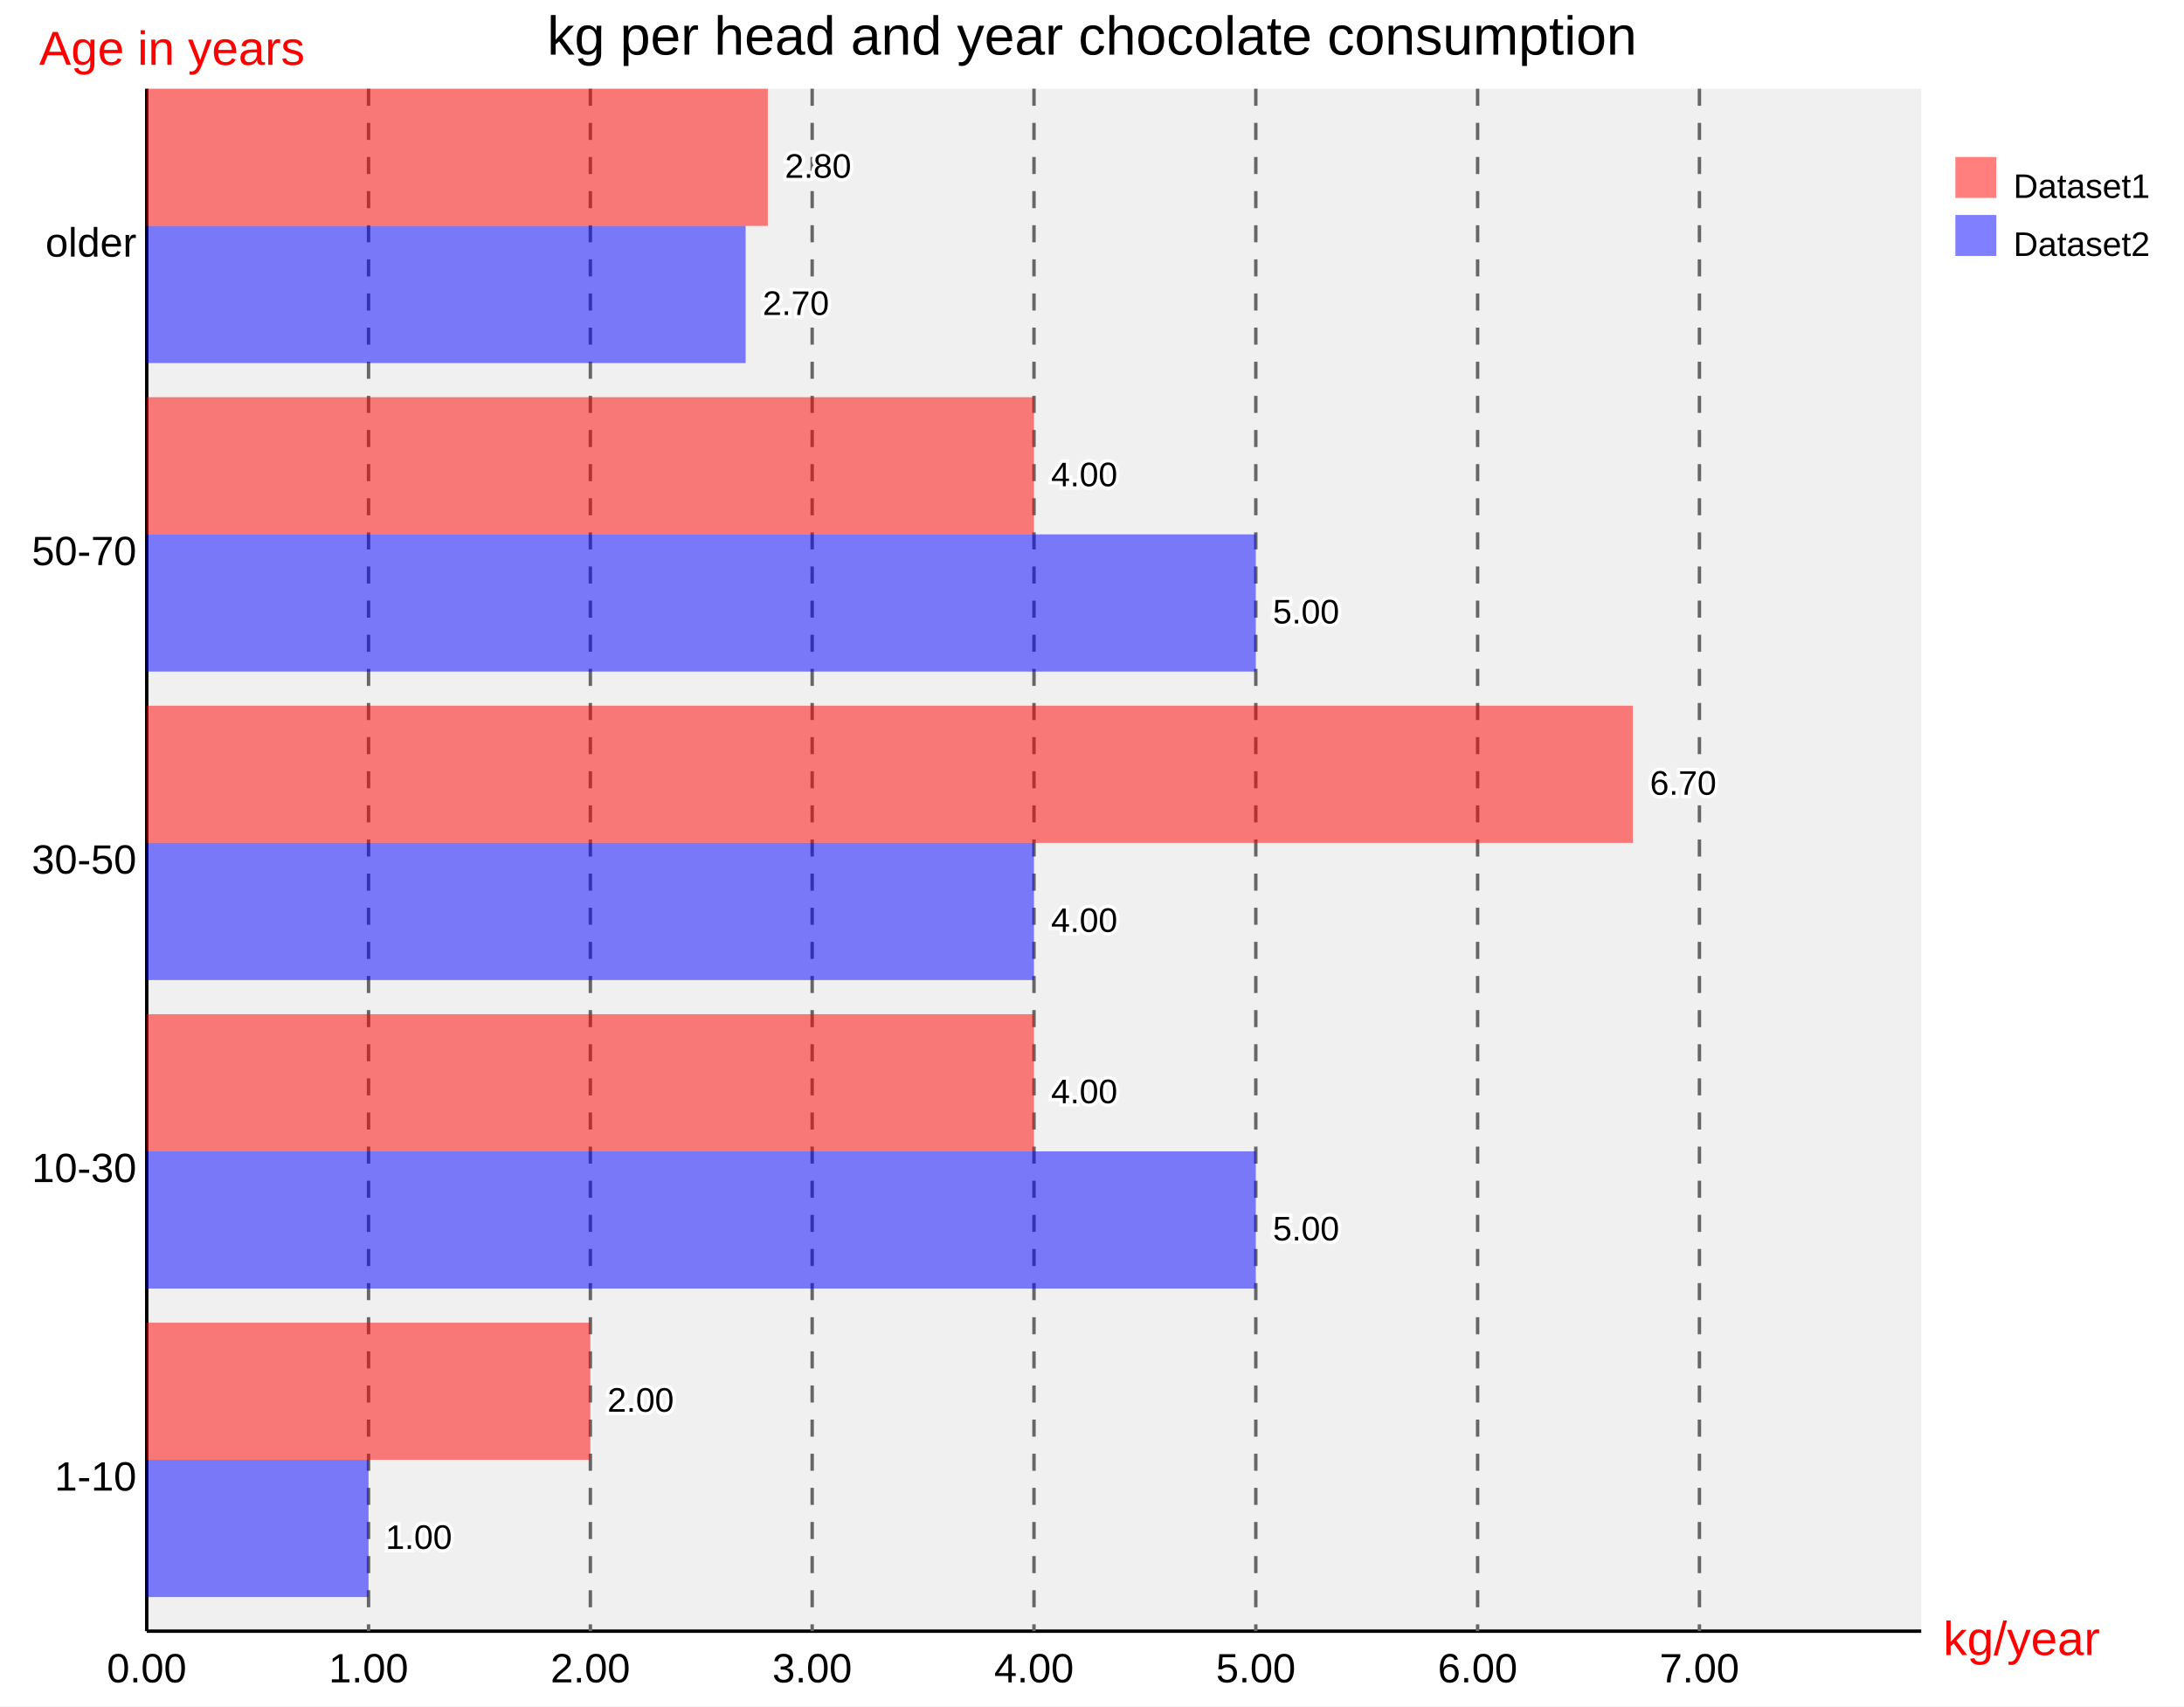
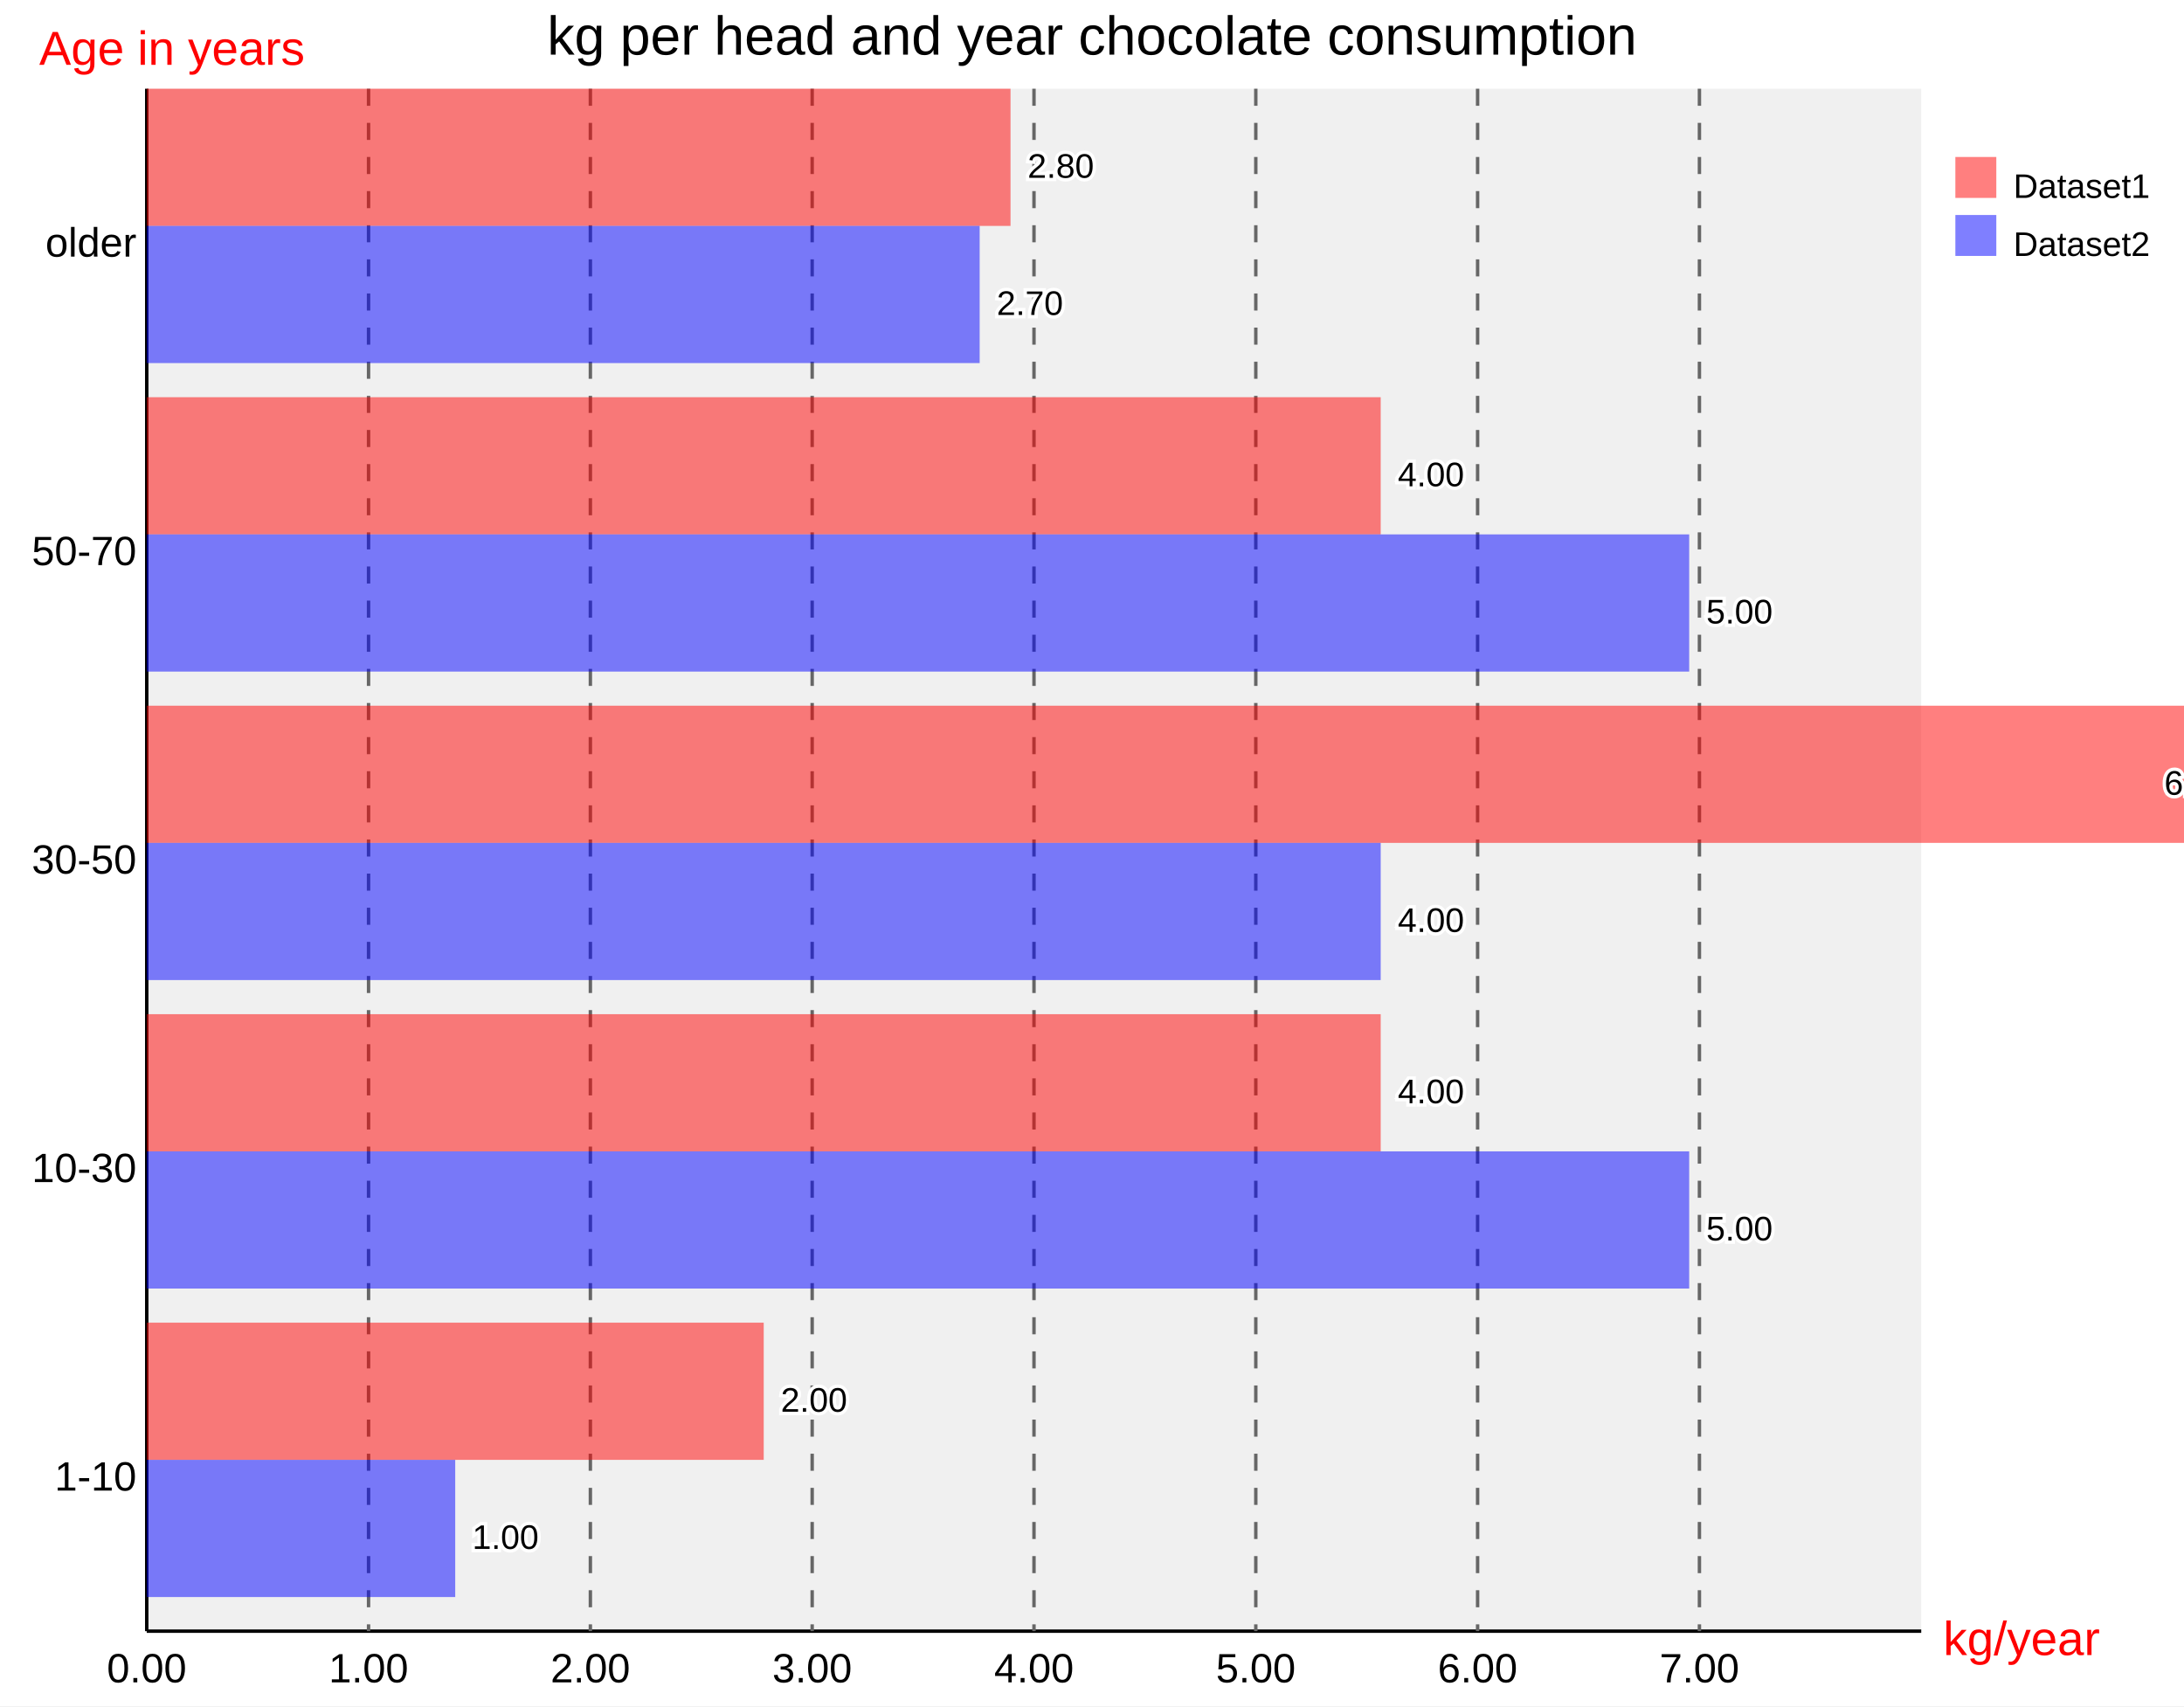
<svg xmlns="http://www.w3.org/2000/svg" width="640" height="500" viewBox="0 0 640 500">
  <defs />
  <rect width="640" height="500" x="0" y="0" class="svgBackground" style="fill:#ffffff;" />
  <g transform="translate( 43.0 26 )">
    <rect x="0" y="0" width="520.0" height="452" class="graphBackground" style="fill:#f0f0f0;" />
    <path d="M 0 0 v452" class="axis" id="xAxis" style="stroke: #000000; stroke-width: 1px;" />
    <path d="M 0 452 h520.0" class="axis" id="yAxis" style="stroke: #000000; stroke-width: 1px;" />
    <text class="xAxisLabels" x="0.0" y="467" style="text-anchor: middle; fill: #000000; font-size: 12px; font-family: &quot;Arial&quot;, sans-serif; font-weight: normal;text-anchor: middle">0.00</text>
    <text class="xAxisLabels" x="65.0" y="467" style="text-anchor: middle; fill: #000000; font-size: 12px; font-family: &quot;Arial&quot;, sans-serif; font-weight: normal;text-anchor: middle">1.00</text>
    <path d="M65.0 0 v452" class="guideLines" style="stroke: #666666; stroke-width: 1px; stroke-dasharray: 5 5;" />
    <text class="xAxisLabels" x="130.0" y="467" style="text-anchor: middle; fill: #000000; font-size: 12px; font-family: &quot;Arial&quot;, sans-serif; font-weight: normal;text-anchor: middle">2.00</text>
    <path d="M130.0 0 v452" class="guideLines" style="stroke: #666666; stroke-width: 1px; stroke-dasharray: 5 5;" />
    <text class="xAxisLabels" x="195.0" y="467" style="text-anchor: middle; fill: #000000; font-size: 12px; font-family: &quot;Arial&quot;, sans-serif; font-weight: normal;text-anchor: middle">3.00</text>
    <path d="M195.0 0 v452" class="guideLines" style="stroke: #666666; stroke-width: 1px; stroke-dasharray: 5 5;" />
    <text class="xAxisLabels" x="260.0" y="467" style="text-anchor: middle; fill: #000000; font-size: 12px; font-family: &quot;Arial&quot;, sans-serif; font-weight: normal;text-anchor: middle">4.00</text>
    <path d="M260.0 0 v452" class="guideLines" style="stroke: #666666; stroke-width: 1px; stroke-dasharray: 5 5;" />
    <text class="xAxisLabels" x="325.0" y="467" style="text-anchor: middle; fill: #000000; font-size: 12px; font-family: &quot;Arial&quot;, sans-serif; font-weight: normal;text-anchor: middle">5.00</text>
    <path d="M325.0 0 v452" class="guideLines" style="stroke: #666666; stroke-width: 1px; stroke-dasharray: 5 5;" />
    <text class="xAxisLabels" x="390.0" y="467" style="text-anchor: middle; fill: #000000; font-size: 12px; font-family: &quot;Arial&quot;, sans-serif; font-weight: normal;text-anchor: middle">6.00</text>
    <path d="M390.0 0 v452" class="guideLines" style="stroke: #666666; stroke-width: 1px; stroke-dasharray: 5 5;" />
    <text class="xAxisLabels" x="455.0" y="467" style="text-anchor: middle; fill: #000000; font-size: 12px; font-family: &quot;Arial&quot;, sans-serif; font-weight: normal;text-anchor: middle">7.00</text>
    <path d="M455.0 0 v452" class="guideLines" style="stroke: #666666; stroke-width: 1px; stroke-dasharray: 5 5;" />
    <text x="-3" y="410.8" class="yAxisLabels" style="text-anchor: end; fill: #000000; font-size: 12px; font-family: &quot;Arial&quot;, sans-serif; font-weight: normal;text-anchor: end">1-10</text>
    <text x="-3" y="320.4" class="yAxisLabels" style="text-anchor: end; fill: #000000; font-size: 12px; font-family: &quot;Arial&quot;, sans-serif; font-weight: normal;text-anchor: end">10-30</text>
    <text x="-3" y="230.0" class="yAxisLabels" style="text-anchor: end; fill: #000000; font-size: 12px; font-family: &quot;Arial&quot;, sans-serif; font-weight: normal;text-anchor: end">30-50</text>
    <text x="-3" y="139.6" class="yAxisLabels" style="text-anchor: end; fill: #000000; font-size: 12px; font-family: &quot;Arial&quot;, sans-serif; font-weight: normal;text-anchor: end">50-70</text>
    <text x="-3" y="49.2" class="yAxisLabels" style="text-anchor: end; fill: #000000; font-size: 12px; font-family: &quot;Arial&quot;, sans-serif; font-weight: normal;text-anchor: end">older</text>
-     <rect x="0.0" y="361.6" width="130.0" height="40.2" class="fill1" style="fill: #ff0000; fill-opacity: 0.5; stroke: none; stroke-width: 0.5px;" />
-     <rect x="0.0" y="401.8" width="65.0" height="40.2" class="fill2" style="fill: #0000ff; fill-opacity: 0.5; stroke: none; stroke-width: 1px;" />
-     <rect x="0.0" y="271.2" width="260.0" height="40.2" class="fill1" style="fill: #ff0000; fill-opacity: 0.5; stroke: none; stroke-width: 0.5px;" />
-     <rect x="0.0" y="311.4" width="325.0" height="40.2" class="fill2" style="fill: #0000ff; fill-opacity: 0.5; stroke: none; stroke-width: 1px;" />
-     <rect x="0.0" y="180.8" width="435.5" height="40.2" class="fill1" style="fill: #ff0000; fill-opacity: 0.5; stroke: none; stroke-width: 0.5px;" />
-     <rect x="0.0" y="221" width="260.0" height="40.2" class="fill2" style="fill: #0000ff; fill-opacity: 0.5; stroke: none; stroke-width: 1px;" />
-     <rect x="0.0" y="90.4" width="260.0" height="40.2" class="fill1" style="fill: #ff0000; fill-opacity: 0.5; stroke: none; stroke-width: 0.5px;" />
-     <rect x="0.0" y="130.6" width="325.0" height="40.2" class="fill2" style="fill: #0000ff; fill-opacity: 0.5; stroke: none; stroke-width: 1px;" />
-     <rect x="0.0" y="0.0" width="182.0" height="40.2" class="fill1" style="fill: #ff0000; fill-opacity: 0.5; stroke: none; stroke-width: 0.5px;" />
-     <rect x="0.0" y="40.2" width="175.5" height="40.2" class="fill2" style="fill: #0000ff; fill-opacity: 0.5; stroke: none; stroke-width: 1px;" />
+     <rect x="0.0" y="361.6" width="180.8" height="40.2" class="fill1" style="fill: #ff0000; fill-opacity: 0.5; stroke: none; stroke-width: 0.5px;" />
+     <rect x="0.0" y="401.8" width="90.4" height="40.2" class="fill2" style="fill: #0000ff; fill-opacity: 0.5; stroke: none; stroke-width: 1px;" />
+     <rect x="0.0" y="271.2" width="361.6" height="40.2" class="fill1" style="fill: #ff0000; fill-opacity: 0.5; stroke: none; stroke-width: 0.5px;" />
+     <rect x="0.0" y="311.4" width="452.0" height="40.2" class="fill2" style="fill: #0000ff; fill-opacity: 0.5; stroke: none; stroke-width: 1px;" />
+     <rect x="0.0" y="180.8" width="605.68" height="40.2" class="fill1" style="fill: #ff0000; fill-opacity: 0.5; stroke: none; stroke-width: 0.5px;" />
+     <rect x="0.0" y="221" width="361.6" height="40.2" class="fill2" style="fill: #0000ff; fill-opacity: 0.5; stroke: none; stroke-width: 1px;" />
+     <rect x="0.0" y="90.4" width="361.6" height="40.2" class="fill1" style="fill: #ff0000; fill-opacity: 0.5; stroke: none; stroke-width: 0.5px;" />
+     <rect x="0.0" y="130.6" width="452.0" height="40.2" class="fill2" style="fill: #0000ff; fill-opacity: 0.5; stroke: none; stroke-width: 1px;" />
+     <rect x="0.0" y="0.0" width="253.12" height="40.2" class="fill1" style="fill: #ff0000; fill-opacity: 0.5; stroke: none; stroke-width: 0.5px;" />
+     <rect x="0.0" y="40.2" width="244.08" height="40.2" class="fill2" style="fill: #0000ff; fill-opacity: 0.5; stroke: none; stroke-width: 1px;" />
    <g>
-       <text x="135.0" y="387.7" class="dataPointLabel" style="fill: #000000; text-anchor:middle; font-size: 10px; font-family: &quot;Arial&quot;, sans-serif; font-weight: normal;text-anchor: start;  stroke: #fff; stroke-width: 2;">2.00</text>
-       <text x="135.0" y="387.7" class="dataPointLabel" style="fill: #000000; text-anchor:middle; font-size: 10px; font-family: &quot;Arial&quot;, sans-serif; font-weight: normal;text-anchor: start; ">2.00</text>
-       <text x="135.0" y="375.7" class="dataPointLabel" visibility="hidden" style="fill: #000000; text-anchor:middle; font-size: 10px; font-family: &quot;Arial&quot;, sans-serif; font-weight: normal;stroke-width: 2; fill: #000; text-anchor: start;" id="23854680">2.00</text>
-       <circle cx="130.0" cy="387.7" r="10" style="opacity: 0" />
-       <text x="70.0" y="427.9" class="dataPointLabel" style="fill: #000000; text-anchor:middle; font-size: 10px; font-family: &quot;Arial&quot;, sans-serif; font-weight: normal;text-anchor: start;  stroke: #fff; stroke-width: 2;">1.00</text>
-       <text x="70.0" y="427.9" class="dataPointLabel" style="fill: #000000; text-anchor:middle; font-size: 10px; font-family: &quot;Arial&quot;, sans-serif; font-weight: normal;text-anchor: start; ">1.00</text>
-       <text x="70.0" y="415.9" class="dataPointLabel" visibility="hidden" style="fill: #000000; text-anchor:middle; font-size: 10px; font-family: &quot;Arial&quot;, sans-serif; font-weight: normal;stroke-width: 2; fill: #000; text-anchor: start;" id="23756004">1.00</text>
-       <circle cx="65.0" cy="427.9" r="10" style="opacity: 0" />
-       <text x="265.0" y="297.3" class="dataPointLabel" style="fill: #000000; text-anchor:middle; font-size: 10px; font-family: &quot;Arial&quot;, sans-serif; font-weight: normal;text-anchor: start;  stroke: #fff; stroke-width: 2;">4.00</text>
-       <text x="265.0" y="297.3" class="dataPointLabel" style="fill: #000000; text-anchor:middle; font-size: 10px; font-family: &quot;Arial&quot;, sans-serif; font-weight: normal;text-anchor: start; ">4.00</text>
-       <text x="265.0" y="285.3" class="dataPointLabel" visibility="hidden" style="fill: #000000; text-anchor:middle; font-size: 10px; font-family: &quot;Arial&quot;, sans-serif; font-weight: normal;stroke-width: 2; fill: #000; text-anchor: start;" id="23714844">4.00</text>
-       <circle cx="260.0" cy="297.3" r="10" style="opacity: 0" />
-       <text x="330.0" y="337.5" class="dataPointLabel" style="fill: #000000; text-anchor:middle; font-size: 10px; font-family: &quot;Arial&quot;, sans-serif; font-weight: normal;text-anchor: start;  stroke: #fff; stroke-width: 2;">5.00</text>
-       <text x="330.0" y="337.5" class="dataPointLabel" style="fill: #000000; text-anchor:middle; font-size: 10px; font-family: &quot;Arial&quot;, sans-serif; font-weight: normal;text-anchor: start; ">5.00</text>
-       <text x="330.0" y="325.5" class="dataPointLabel" visibility="hidden" style="fill: #000000; text-anchor:middle; font-size: 10px; font-family: &quot;Arial&quot;, sans-serif; font-weight: normal;stroke-width: 2; fill: #000; text-anchor: start;" id="23624448">5.00</text>
-       <circle cx="325.0" cy="337.5" r="10" style="opacity: 0" />
-       <text x="440.5" y="206.9" class="dataPointLabel" style="fill: #000000; text-anchor:middle; font-size: 10px; font-family: &quot;Arial&quot;, sans-serif; font-weight: normal;text-anchor: start;  stroke: #fff; stroke-width: 2;">6.70</text>
-       <text x="440.5" y="206.9" class="dataPointLabel" style="fill: #000000; text-anchor:middle; font-size: 10px; font-family: &quot;Arial&quot;, sans-serif; font-weight: normal;text-anchor: start; ">6.70</text>
-       <text x="440.5" y="194.9" class="dataPointLabel" visibility="hidden" style="fill: #000000; text-anchor:middle; font-size: 10px; font-family: &quot;Arial&quot;, sans-serif; font-weight: normal;stroke-width: 2; fill: #000; text-anchor: start;" id="23559756">6.70</text>
-       <circle cx="435.5" cy="206.9" r="10" style="opacity: 0" />
-       <text x="265.0" y="247.1" class="dataPointLabel" style="fill: #000000; text-anchor:middle; font-size: 10px; font-family: &quot;Arial&quot;, sans-serif; font-weight: normal;text-anchor: start;  stroke: #fff; stroke-width: 2;">4.00</text>
-       <text x="265.0" y="247.1" class="dataPointLabel" style="fill: #000000; text-anchor:middle; font-size: 10px; font-family: &quot;Arial&quot;, sans-serif; font-weight: normal;text-anchor: start; ">4.00</text>
-       <text x="265.0" y="235.1" class="dataPointLabel" visibility="hidden" style="fill: #000000; text-anchor:middle; font-size: 10px; font-family: &quot;Arial&quot;, sans-serif; font-weight: normal;stroke-width: 2; fill: #000; text-anchor: start;" id="20113500">4.00</text>
-       <circle cx="260.0" cy="247.1" r="10" style="opacity: 0" />
-       <text x="265.0" y="116.5" class="dataPointLabel" style="fill: #000000; text-anchor:middle; font-size: 10px; font-family: &quot;Arial&quot;, sans-serif; font-weight: normal;text-anchor: start;  stroke: #fff; stroke-width: 2;">4.00</text>
-       <text x="265.0" y="116.5" class="dataPointLabel" style="fill: #000000; text-anchor:middle; font-size: 10px; font-family: &quot;Arial&quot;, sans-serif; font-weight: normal;text-anchor: start; ">4.00</text>
-       <text x="265.0" y="104.5" class="dataPointLabel" visibility="hidden" style="fill: #000000; text-anchor:middle; font-size: 10px; font-family: &quot;Arial&quot;, sans-serif; font-weight: normal;stroke-width: 2; fill: #000; text-anchor: start;" id="20065092">4.00</text>
-       <circle cx="260.0" cy="116.5" r="10" style="opacity: 0" />
-       <text x="330.0" y="156.7" class="dataPointLabel" style="fill: #000000; text-anchor:middle; font-size: 10px; font-family: &quot;Arial&quot;, sans-serif; font-weight: normal;text-anchor: start;  stroke: #fff; stroke-width: 2;">5.00</text>
-       <text x="330.0" y="156.7" class="dataPointLabel" style="fill: #000000; text-anchor:middle; font-size: 10px; font-family: &quot;Arial&quot;, sans-serif; font-weight: normal;text-anchor: start; ">5.00</text>
-       <text x="330.0" y="144.7" class="dataPointLabel" visibility="hidden" style="fill: #000000; text-anchor:middle; font-size: 10px; font-family: &quot;Arial&quot;, sans-serif; font-weight: normal;stroke-width: 2; fill: #000; text-anchor: start;" id="20020620">5.00</text>
-       <circle cx="325.0" cy="156.7" r="10" style="opacity: 0" />
-       <text x="187.0" y="26.1" class="dataPointLabel" style="fill: #000000; text-anchor:middle; font-size: 10px; font-family: &quot;Arial&quot;, sans-serif; font-weight: normal;text-anchor: start;  stroke: #fff; stroke-width: 2;">2.80</text>
-       <text x="187.0" y="26.1" class="dataPointLabel" style="fill: #000000; text-anchor:middle; font-size: 10px; font-family: &quot;Arial&quot;, sans-serif; font-weight: normal;text-anchor: start; ">2.80</text>
-       <text x="187.0" y="14.1" class="dataPointLabel" visibility="hidden" style="fill: #000000; text-anchor:middle; font-size: 10px; font-family: &quot;Arial&quot;, sans-serif; font-weight: normal;stroke-width: 2; fill: #000; text-anchor: start;" id="24432888">2.80</text>
-       <circle cx="182.0" cy="26.1" r="10" style="opacity: 0" />
-       <text x="180.5" y="66.3" class="dataPointLabel" style="fill: #000000; text-anchor:middle; font-size: 10px; font-family: &quot;Arial&quot;, sans-serif; font-weight: normal;text-anchor: start;  stroke: #fff; stroke-width: 2;">2.70</text>
-       <text x="180.5" y="66.3" class="dataPointLabel" style="fill: #000000; text-anchor:middle; font-size: 10px; font-family: &quot;Arial&quot;, sans-serif; font-weight: normal;text-anchor: start; ">2.70</text>
-       <text x="180.5" y="54.3" class="dataPointLabel" visibility="hidden" style="fill: #000000; text-anchor:middle; font-size: 10px; font-family: &quot;Arial&quot;, sans-serif; font-weight: normal;stroke-width: 2; fill: #000; text-anchor: start;" id="24346728">2.70</text>
-       <circle cx="175.5" cy="66.3" r="10" style="opacity: 0" />
+       <text x="185.8" y="387.7" class="dataPointLabel" style="fill: #000000; text-anchor:middle; font-size: 10px; font-family: &quot;Arial&quot;, sans-serif; font-weight: normal;text-anchor: start;  stroke: #fff; stroke-width: 2;">2.00</text>
+       <text x="185.8" y="387.7" class="dataPointLabel" style="fill: #000000; text-anchor:middle; font-size: 10px; font-family: &quot;Arial&quot;, sans-serif; font-weight: normal;text-anchor: start; ">2.00</text>
+       <text x="185.8" y="375.7" class="dataPointLabel" visibility="hidden" style="fill: #000000; text-anchor:middle; font-size: 10px; font-family: &quot;Arial&quot;, sans-serif; font-weight: normal;stroke-width: 2; fill: #000; text-anchor: start;" id="18744228">2.00</text>
+       <circle cx="180.8" cy="387.7" r="10" style="opacity: 0" />
+       <text x="95.4" y="427.9" class="dataPointLabel" style="fill: #000000; text-anchor:middle; font-size: 10px; font-family: &quot;Arial&quot;, sans-serif; font-weight: normal;text-anchor: start;  stroke: #fff; stroke-width: 2;">1.00</text>
+       <text x="95.4" y="427.9" class="dataPointLabel" style="fill: #000000; text-anchor:middle; font-size: 10px; font-family: &quot;Arial&quot;, sans-serif; font-weight: normal;text-anchor: start; ">1.00</text>
+       <text x="95.4" y="415.9" class="dataPointLabel" visibility="hidden" style="fill: #000000; text-anchor:middle; font-size: 10px; font-family: &quot;Arial&quot;, sans-serif; font-weight: normal;stroke-width: 2; fill: #000; text-anchor: start;" id="18480576">1.00</text>
+       <circle cx="90.4" cy="427.9" r="10" style="opacity: 0" />
+       <text x="366.6" y="297.3" class="dataPointLabel" style="fill: #000000; text-anchor:middle; font-size: 10px; font-family: &quot;Arial&quot;, sans-serif; font-weight: normal;text-anchor: start;  stroke: #fff; stroke-width: 2;">4.00</text>
+       <text x="366.6" y="297.3" class="dataPointLabel" style="fill: #000000; text-anchor:middle; font-size: 10px; font-family: &quot;Arial&quot;, sans-serif; font-weight: normal;text-anchor: start; ">4.00</text>
+       <text x="366.6" y="285.3" class="dataPointLabel" visibility="hidden" style="fill: #000000; text-anchor:middle; font-size: 10px; font-family: &quot;Arial&quot;, sans-serif; font-weight: normal;stroke-width: 2; fill: #000; text-anchor: start;" id="18422280">4.00</text>
+       <circle cx="361.6" cy="297.3" r="10" style="opacity: 0" />
+       <text x="457.0" y="337.5" class="dataPointLabel" style="fill: #000000; text-anchor:middle; font-size: 10px; font-family: &quot;Arial&quot;, sans-serif; font-weight: normal;text-anchor: start;  stroke: #fff; stroke-width: 2;">5.00</text>
+       <text x="457.0" y="337.5" class="dataPointLabel" style="fill: #000000; text-anchor:middle; font-size: 10px; font-family: &quot;Arial&quot;, sans-serif; font-weight: normal;text-anchor: start; ">5.00</text>
+       <text x="457.0" y="325.5" class="dataPointLabel" visibility="hidden" style="fill: #000000; text-anchor:middle; font-size: 10px; font-family: &quot;Arial&quot;, sans-serif; font-weight: normal;stroke-width: 2; fill: #000; text-anchor: start;" id="18380448">5.00</text>
+       <circle cx="452.0" cy="337.5" r="10" style="opacity: 0" />
+       <text x="610.68" y="206.9" class="dataPointLabel" style="fill: #000000; text-anchor:middle; font-size: 10px; font-family: &quot;Arial&quot;, sans-serif; font-weight: normal;text-anchor: start; text-anchor: end; stroke: #fff; stroke-width: 2;">6.70</text>
+       <text x="610.68" y="206.9" class="dataPointLabel" style="fill: #000000; text-anchor:middle; font-size: 10px; font-family: &quot;Arial&quot;, sans-serif; font-weight: normal;text-anchor: start; text-anchor: end;">6.70</text>
+       <text x="600.68" y="194.9" class="dataPointLabel" visibility="hidden" style="fill: #000000; text-anchor:middle; font-size: 10px; font-family: &quot;Arial&quot;, sans-serif; font-weight: normal;stroke-width: 2; fill: #000; text-anchor: end;" id="18319188">6.70</text>
+       <circle cx="605.68" cy="206.9" r="10" style="opacity: 0" />
+       <text x="366.6" y="247.1" class="dataPointLabel" style="fill: #000000; text-anchor:middle; font-size: 10px; font-family: &quot;Arial&quot;, sans-serif; font-weight: normal;text-anchor: start;  stroke: #fff; stroke-width: 2;">4.00</text>
+       <text x="366.6" y="247.1" class="dataPointLabel" style="fill: #000000; text-anchor:middle; font-size: 10px; font-family: &quot;Arial&quot;, sans-serif; font-weight: normal;text-anchor: start; ">4.00</text>
+       <text x="366.6" y="235.1" class="dataPointLabel" visibility="hidden" style="fill: #000000; text-anchor:middle; font-size: 10px; font-family: &quot;Arial&quot;, sans-serif; font-weight: normal;stroke-width: 2; fill: #000; text-anchor: start;" id="18237912">4.00</text>
+       <circle cx="361.6" cy="247.1" r="10" style="opacity: 0" />
+       <text x="366.6" y="116.5" class="dataPointLabel" style="fill: #000000; text-anchor:middle; font-size: 10px; font-family: &quot;Arial&quot;, sans-serif; font-weight: normal;text-anchor: start;  stroke: #fff; stroke-width: 2;">4.00</text>
+       <text x="366.6" y="116.5" class="dataPointLabel" style="fill: #000000; text-anchor:middle; font-size: 10px; font-family: &quot;Arial&quot;, sans-serif; font-weight: normal;text-anchor: start; ">4.00</text>
+       <text x="366.6" y="104.5" class="dataPointLabel" visibility="hidden" style="fill: #000000; text-anchor:middle; font-size: 10px; font-family: &quot;Arial&quot;, sans-serif; font-weight: normal;stroke-width: 2; fill: #000; text-anchor: start;" id="3531120">4.00</text>
+       <circle cx="361.6" cy="116.5" r="10" style="opacity: 0" />
+       <text x="457.0" y="156.7" class="dataPointLabel" style="fill: #000000; text-anchor:middle; font-size: 10px; font-family: &quot;Arial&quot;, sans-serif; font-weight: normal;text-anchor: start;  stroke: #fff; stroke-width: 2;">5.00</text>
+       <text x="457.0" y="156.7" class="dataPointLabel" style="fill: #000000; text-anchor:middle; font-size: 10px; font-family: &quot;Arial&quot;, sans-serif; font-weight: normal;text-anchor: start; ">5.00</text>
+       <text x="457.0" y="144.7" class="dataPointLabel" visibility="hidden" style="fill: #000000; text-anchor:middle; font-size: 10px; font-family: &quot;Arial&quot;, sans-serif; font-weight: normal;stroke-width: 2; fill: #000; text-anchor: start;" id="3484836">5.00</text>
+       <circle cx="452.0" cy="156.7" r="10" style="opacity: 0" />
+       <text x="258.12" y="26.1" class="dataPointLabel" style="fill: #000000; text-anchor:middle; font-size: 10px; font-family: &quot;Arial&quot;, sans-serif; font-weight: normal;text-anchor: start;  stroke: #fff; stroke-width: 2;">2.80</text>
+       <text x="258.12" y="26.1" class="dataPointLabel" style="fill: #000000; text-anchor:middle; font-size: 10px; font-family: &quot;Arial&quot;, sans-serif; font-weight: normal;text-anchor: start; ">2.80</text>
+       <text x="258.12" y="14.1" class="dataPointLabel" visibility="hidden" style="fill: #000000; text-anchor:middle; font-size: 10px; font-family: &quot;Arial&quot;, sans-serif; font-weight: normal;stroke-width: 2; fill: #000; text-anchor: start;" id="3449196">2.80</text>
+       <circle cx="253.12" cy="26.1" r="10" style="opacity: 0" />
+       <text x="249.08" y="66.3" class="dataPointLabel" style="fill: #000000; text-anchor:middle; font-size: 10px; font-family: &quot;Arial&quot;, sans-serif; font-weight: normal;text-anchor: start;  stroke: #fff; stroke-width: 2;">2.70</text>
+       <text x="249.08" y="66.3" class="dataPointLabel" style="fill: #000000; text-anchor:middle; font-size: 10px; font-family: &quot;Arial&quot;, sans-serif; font-weight: normal;text-anchor: start; ">2.70</text>
+       <text x="249.08" y="54.3" class="dataPointLabel" visibility="hidden" style="fill: #000000; text-anchor:middle; font-size: 10px; font-family: &quot;Arial&quot;, sans-serif; font-weight: normal;stroke-width: 2; fill: #000; text-anchor: start;" id="20180340">2.70</text>
+       <circle cx="244.08" cy="66.3" r="10" style="opacity: 0" />
    </g>
  </g>
  <text x="320" y="16" class="mainTitle" style="text-anchor: middle; fill: #000000; font-size: 16px; font-family: &quot;Arial&quot;, sans-serif; font-weight: normal;">kg per head and year chocolate consumption</text>
  <text x="592.4" y="485.0" class="xAxisTitle" style="text-anchor: middle; fill: #ff0000; font-size: 14px; font-family: &quot;Arial&quot;, sans-serif; font-weight: normal;">kg/year</text>
  <text x="50.4" y="19.0" class="yAxisTitle" style="fill: #ff0000; text-anchor: middle; font-size: 14px; font-family: &quot;Arial&quot;, sans-serif; font-weight: normal;">Age in years</text>
  <g transform="translate(573.0 46)">
    <rect x="0" y="0" width="12" height="12" class="key1" style="fill: #ff0000; fill-opacity: 0.5; stroke: none; stroke-width: 0.5px;" />
    <text x="17" y="12" class="keyText" style="fill: #000000; text-anchor:start; font-size: 10px; font-family: &quot;Arial&quot;, sans-serif; font-weight: normal;">Dataset1</text>
    <rect x="0" y="17" width="12" height="12" class="key2" style="fill: #0000ff; fill-opacity: 0.5; stroke: none; stroke-width: 1px;" />
    <text x="17" y="29" class="keyText" style="fill: #000000; text-anchor:start; font-size: 10px; font-family: &quot;Arial&quot;, sans-serif; font-weight: normal;">Dataset2</text>
  </g>
</svg>
